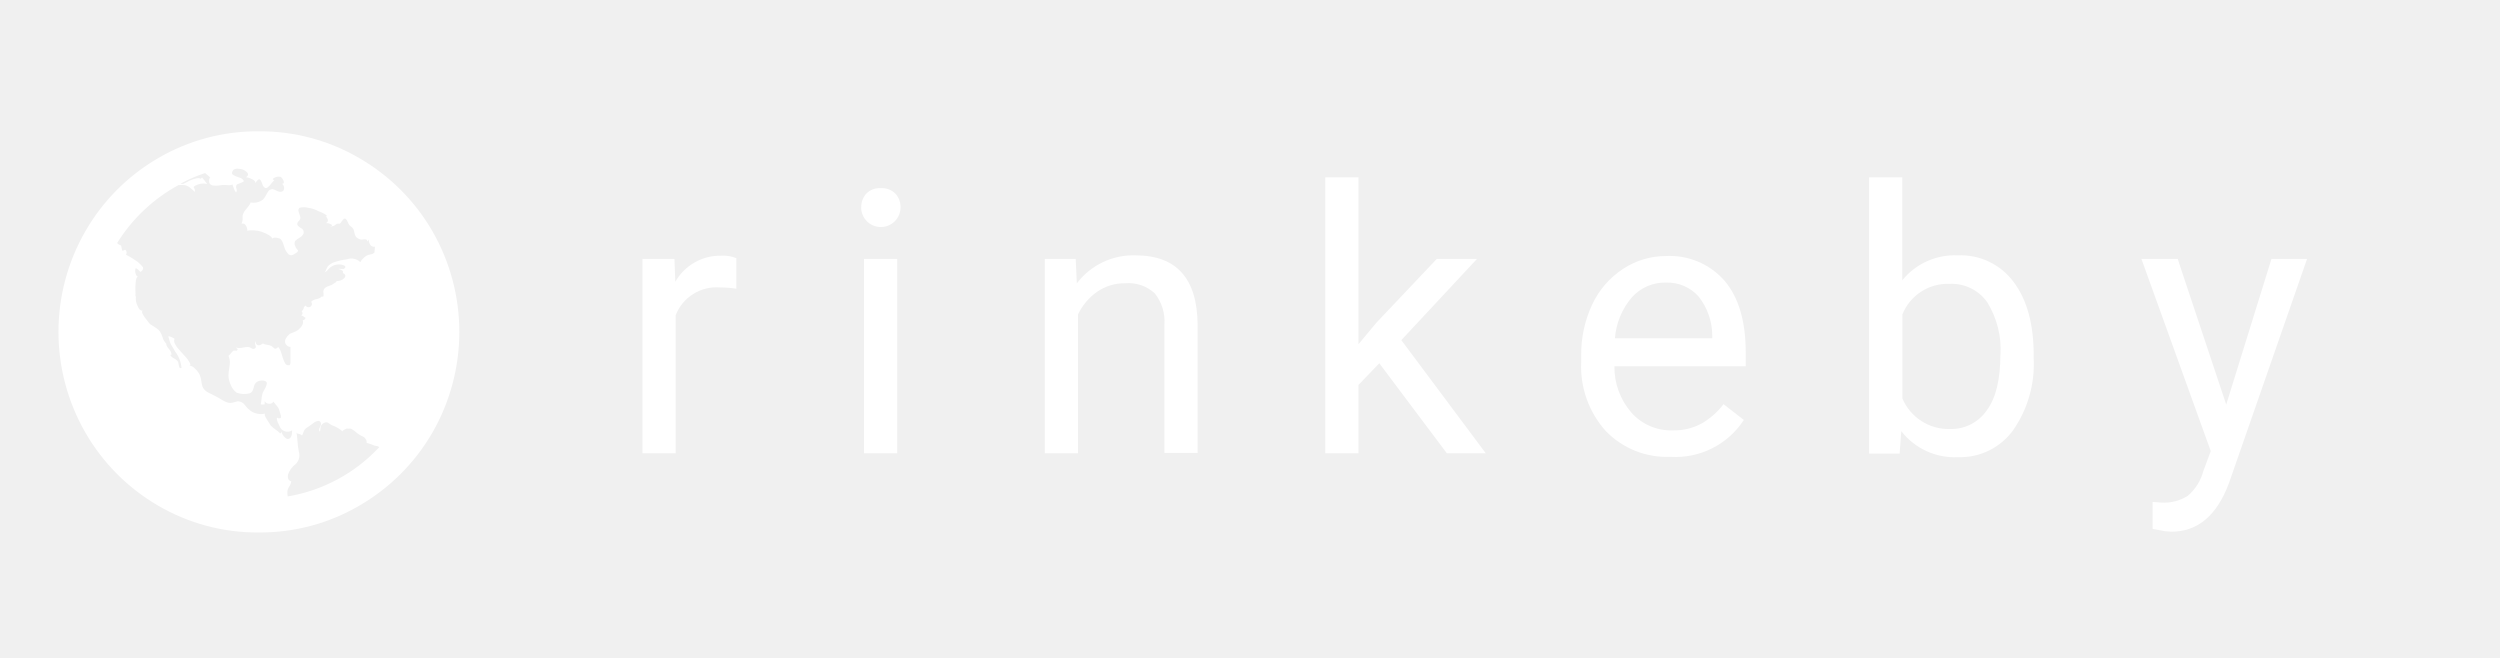
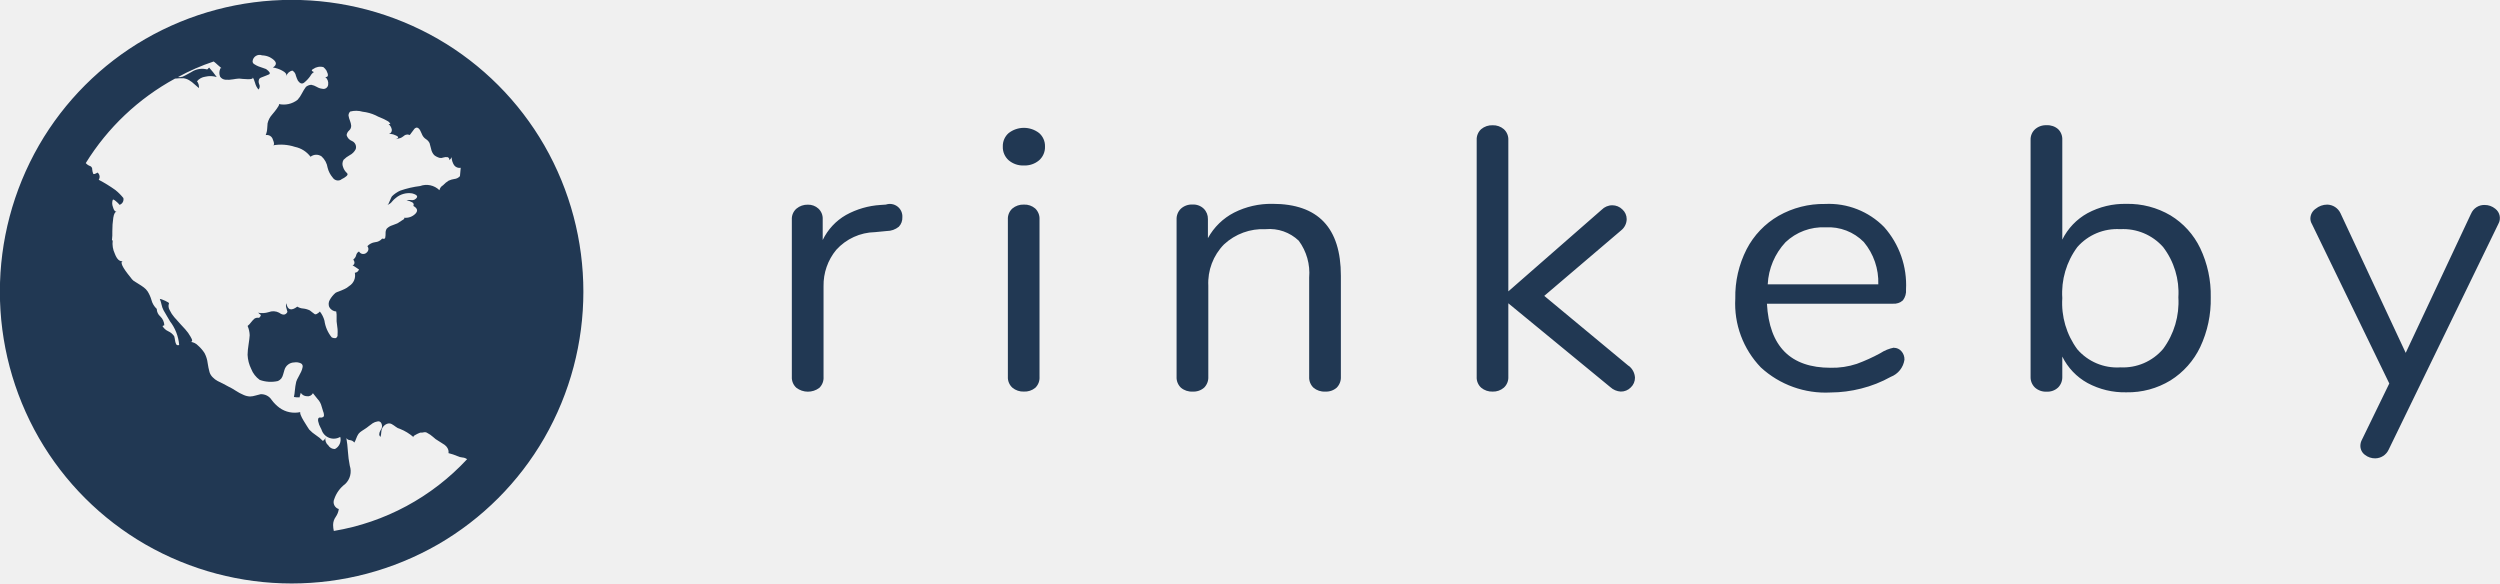
- <svg xmlns="http://www.w3.org/2000/svg" width="292.83" height="77" viewBox="0 0 292.83 77">
+ <svg xmlns="http://www.w3.org/2000/svg" id="_-e-logo_top" data-name="-e-logo_top" width="120" height="28">
  <defs>
-     <style>
-       .a {
-         isolation: isolate;
-       }
- 
-       .b {
-         fill: #fff;
-       }
-     </style>
+     <style>.cls-1{fill:#213853;fill-rule:evenodd}</style>
  </defs>
-   <g class="a">
-     <g class="a">
-       <path class="b" d="M86.25,33.82a11.69,11.69,0,0,0-1.91-.15,5.13,5.13,0,0,0-5.2,3.26V53.09H75.25V30.33H79L79.1,33a6.06,6.06,0,0,1,5.43-3.05,4,4,0,0,1,1.72.29Z" />
-       <path class="b" d="M100.88,24.29a2.32,2.32,0,0,1,.58-1.6,2.17,2.17,0,0,1,1.71-.65,2.21,2.21,0,0,1,1.72.65,2.3,2.3,0,0,1,.59,1.6,2.3,2.3,0,1,1-4.61,0Zm4.21,28.8h-3.89V30.33h3.89Z" />
-       <path class="b" d="M126,30.33l.13,2.86A8.29,8.29,0,0,1,133,29.91q7.22,0,7.28,8.14v15h-3.89V38a5.24,5.24,0,0,0-1.13-3.64,4.51,4.51,0,0,0-3.44-1.18,5.62,5.62,0,0,0-3.32,1,6.85,6.85,0,0,0-2.23,2.65V53.09h-3.89V30.33Z" />
-     </g>
-     <g class="a">
-       <path class="b" d="M161.56,42.55l-2.44,2.54v8h-3.89V20.77h3.89V40.32l2.08-2.5,7.09-7.49H173l-8.86,9.51,9.89,13.25h-4.56Z" />
-     </g>
-     <g class="a">
-       <path class="b" d="M195.64,53.51a9.94,9.94,0,0,1-7.53-3,11.28,11.28,0,0,1-2.9-8.13v-.72a13.66,13.66,0,0,1,1.29-6,10.09,10.09,0,0,1,3.62-4.17,9.1,9.1,0,0,1,5-1.5,8.53,8.53,0,0,1,6.9,2.92q2.46,2.92,2.46,8.37v1.62H189.1a8.09,8.09,0,0,0,2,5.44,6.18,6.18,0,0,0,4.79,2.07,6.78,6.78,0,0,0,3.49-.84,8.78,8.78,0,0,0,2.5-2.23l2.38,1.85A9.56,9.56,0,0,1,195.64,53.51Zm-.48-20.41a5.19,5.19,0,0,0-4,1.71,8.34,8.34,0,0,0-2,4.81h11.4v-.29a7.41,7.41,0,0,0-1.6-4.6A4.89,4.89,0,0,0,195.16,33.1Z" />
-     </g>
-     <g class="a">
-       <path class="b" d="M238.21,42a13.53,13.53,0,0,1-2.4,8.38,7.66,7.66,0,0,1-6.44,3.17,7.93,7.93,0,0,1-6.67-3.05l-.19,2.63h-3.58V20.77h3.89V32.83a7.89,7.89,0,0,1,6.5-2.92A7.71,7.71,0,0,1,235.84,33q2.37,3.13,2.37,8.58Zm-3.89-.44a10.51,10.51,0,0,0-1.54-6.14,5.08,5.08,0,0,0-4.42-2.17,5.71,5.71,0,0,0-5.53,3.58v9.84a5.87,5.87,0,0,0,5.57,3.58A5.05,5.05,0,0,0,232.76,48Q234.31,45.87,234.31,41.52Z" />
-     </g>
-     <g class="a">
-       <path class="b" d="M260.76,47.39l5.3-17.06h4.17L261.08,56.6q-2.12,5.68-6.75,5.68l-.74-.06-1.45-.27V58.79l1.05.08a5.18,5.18,0,0,0,3.08-.8,5.79,5.79,0,0,0,1.82-2.92l.86-2.31-8.12-22.51h4.25Z" />
-     </g>
-   </g>
-   <g class="a">
-     <path class="b" d="M18.51,18.53A23,23,0,0,1,30.3,15.38,23,23,0,0,1,42.1,18.53a23.4,23.4,0,0,1,8.55,8.55,23.65,23.65,0,0,1,0,23.59,23.4,23.4,0,0,1-8.55,8.55A23,23,0,0,1,30.3,62.37a23,23,0,0,1-11.79-3.15A23.39,23.39,0,0,1,10,50.67a23.65,23.65,0,0,1,0-23.59A23.39,23.39,0,0,1,18.51,18.53ZM38.69,31.32a1.75,1.75,0,0,0-.29.29.79.79,0,0,1-.41.29s.09-.05.14-.15.1-.21.15-.34a.93.93,0,0,1,.11-.21,2.23,2.23,0,0,1,.67-.46,7.76,7.76,0,0,1,1.59-.37,1.49,1.49,0,0,1,1.56.34s.06-.17.29-.4a2.1,2.1,0,0,1,.44-.37,1.64,1.64,0,0,1,.46-.14.68.68,0,0,0,.46-.23l.06-.67a.54.54,0,0,1-.54-.21,1.29,1.29,0,0,1-.2-.64s-.06.12-.18.25c0-.14,0-.22-.14-.25a.75.75,0,0,0-.35,0,.48.48,0,0,1-.28,0,1.21,1.21,0,0,1-.46-.23,1,1,0,0,1-.24-.5c-.06-.24-.1-.4-.12-.46a.83.83,0,0,0-.29-.32.81.81,0,0,1-.29-.32l-.08-.17-.09-.2a.65.65,0,0,0-.12-.17.24.24,0,0,0-.17-.08c-.06,0-.13.05-.21.15l-.23.31c-.07.1-.12.15-.14.15a.25.25,0,0,0-.18,0l-.14,0a.53.53,0,0,0-.14.09l-.15.11a.69.69,0,0,1-.26.09l-.26.06q.46-.15,0-.34a1,1,0,0,0-.49-.09.32.32,0,0,0,.23-.37.74.74,0,0,0-.26-.43h.15c0-.08-.11-.17-.26-.26a3.8,3.8,0,0,0-.54-.26,2.57,2.57,0,0,1-.4-.18,3.41,3.41,0,0,0-1-.29,1.9,1.9,0,0,0-1,0,.45.45,0,0,0-.14.32,2.06,2.06,0,0,0,.12.43,1.48,1.48,0,0,1,.11.38.48.48,0,0,1-.17.4.6.6,0,0,0-.2.37q0,.21.43.47a.54.54,0,0,1,.31.66,1.11,1.11,0,0,1-.49.49,2,2,0,0,0-.49.37.64.64,0,0,0,0,.57,1.1,1.1,0,0,0,.32.5.13.13,0,0,1,0,.12.3.3,0,0,1-.11.14l-.17.12-.2.11-.09.06a.5.5,0,0,1-.63-.18,2,2,0,0,1-.41-.8c-.14-.51-.31-.82-.49-.92q-.7-.24-.89,0-.15-.4-1.25-.8a3.61,3.61,0,0,0-1.77-.12q.18,0,0-.46t-.58-.37a1.53,1.53,0,0,0,.12-.54q0-.35,0-.41a1.57,1.57,0,0,1,.37-.7l.21-.26a3.51,3.51,0,0,0,.29-.41c.07-.12.08-.18,0-.18a1.8,1.8,0,0,0,1.53-.34,2.35,2.35,0,0,0,.35-.52,3.75,3.75,0,0,1,.32-.52.74.74,0,0,1,.43-.17,1.39,1.39,0,0,1,.44.17,1.07,1.07,0,0,0,.44.15q.43,0,.47-.34a.66.66,0,0,0-.23-.61q.37,0,.09-.52a1.18,1.18,0,0,0-.24-.28,1,1,0,0,0-.83.15c-.16.08-.14.16.06.24t-.29.32a2.6,2.6,0,0,1-.5.54q-.25.18-.49-.15a2.42,2.42,0,0,1-.17-.41q-.14-.38-.29-.41t-.49.46q.09-.24-.34-.46a2.21,2.21,0,0,0-.73-.25q.58-.37-.25-.83a1.52,1.52,0,0,0-.63-.15.83.83,0,0,0-.6.12.82.82,0,0,0-.17.35.26.26,0,0,0,.15.25,1.87,1.87,0,0,0,.32.17l.35.12.26.09q.43.31.24.43l-.26.11-.35.14a.35.35,0,0,0-.18.12.5.5,0,0,0,0,.43q.09.31-.06.43a1.33,1.33,0,0,1-.28-.54,2,2,0,0,0-.21-.5q.21.28-.76.18l-.31,0a3.82,3.82,0,0,0-.49.06,2.26,2.26,0,0,1-.63,0,.57.57,0,0,1-.41-.24.79.79,0,0,1,0-.61c0-.08.06-.1.12-.06a4.39,4.39,0,0,1-.34-.29,3.08,3.08,0,0,0-.31-.26,17.32,17.32,0,0,0-2.88,1.25.75.75,0,0,0,.37,0,3.53,3.53,0,0,0,.4-.2l.31-.17q1-.43,1.29-.21l.15-.15a8.11,8.11,0,0,1,.61.77,1.74,1.74,0,0,0-.92,0q-.61.18-.67.37a.75.75,0,0,1,.15.55l-.35-.31a2.46,2.46,0,0,0-.44-.34,1.23,1.23,0,0,0-.46-.15,4.93,4.93,0,0,0-.67,0,19.31,19.31,0,0,0-7.19,6.79.8.8,0,0,0,.37.25q.12,0,.15.28a1.16,1.16,0,0,0,.08.34q0,.09.35-.09a.43.43,0,0,1,.09.58,11.26,11.26,0,0,1,1.35.83,4.27,4.27,0,0,1,.64.64q.09.34-.31.55a1.63,1.63,0,0,0-.28-.28c-.16-.14-.26-.18-.28-.12a.82.82,0,0,0,0,.57c.07.28.18.4.32.38-.14,0-.24.16-.29.49A7,7,0,0,0,15.86,34a4.6,4.6,0,0,1,0,.72l.06,0a1.9,1.9,0,0,0,.17,1.06q.26.69.66.6-.4.09.61,1.32a1.16,1.16,0,0,0,.24.28l.37.23q.28.17.46.31a1.32,1.32,0,0,1,.31.32,2.72,2.72,0,0,1,.31.69,1.49,1.49,0,0,0,.43.72q-.06.18.29.61a1.06,1.06,0,0,1,.32.7l-.08,0-.08,0a1,1,0,0,0,.47.43,1.16,1.16,0,0,1,.47.4,2,2,0,0,1,.06.31,1.1,1.1,0,0,0,.09.34c0,.08.12.1.24.06a3.6,3.6,0,0,0-.73-1.9q-.46-.76-.52-.89a1.77,1.77,0,0,1-.17-.47,2.39,2.39,0,0,0-.14-.44.6.6,0,0,1,.18,0l.26.11.23.12c.06,0,.08.07.06.09a.64.64,0,0,0,.06.54,2.44,2.44,0,0,0,.37.57l.52.58.37.4a3.17,3.17,0,0,1,.43.6q.24.41,0,.41a1,1,0,0,1,.61.31,2.77,2.77,0,0,1,.52.61,2.29,2.29,0,0,1,.25.79,5.82,5.82,0,0,0,.15.73,1,1,0,0,0,.26.41,1.52,1.52,0,0,0,.38.29l.49.24.4.21a4.6,4.6,0,0,1,.57.32,4,4,0,0,0,.66.35,1.4,1.4,0,0,0,.49.12,1.62,1.62,0,0,0,.44-.08l.41-.11a1,1,0,0,1,.89.46,3,3,0,0,0,.64.64,2.1,2.1,0,0,0,1.68.34s0,.1,0,.23a3,3,0,0,0,.25.47l.28.44.17.26a2.92,2.92,0,0,0,.55.46,2.92,2.92,0,0,1,.55.46.45.45,0,0,0,.21-.28q-.09.24.21.61t.55.31q.43-.09.43-1a1,1,0,0,1-1.5-.55.62.62,0,0,0-.08-.17,1.82,1.82,0,0,1-.2-.52.43.43,0,0,1,0-.23A.14.14,0,0,1,32.6,49c.18,0,.29,0,.31-.11a.77.77,0,0,0-.06-.38c-.06-.18-.1-.32-.12-.4a1.33,1.33,0,0,0-.34-.61q-.31-.37-.37-.46a.47.47,0,0,1-.49.25A.6.6,0,0,1,31,47a.87.87,0,0,1,0,.17.72.72,0,0,0,0,.2,1.74,1.74,0,0,1-.46,0,3.89,3.89,0,0,0,.08-.54,5.13,5.13,0,0,1,.11-.69,1.66,1.66,0,0,1,.17-.37q.14-.24.23-.44a1.49,1.49,0,0,0,.12-.38.27.27,0,0,0-.14-.29.89.89,0,0,0-.54-.08.85.85,0,0,0-.8.61c0,.06-.05.17-.09.32a1,1,0,0,1-.15.35.77.77,0,0,1-.28.21A2.58,2.58,0,0,1,27.73,46a1.93,1.93,0,0,1-.69-.89A2.8,2.8,0,0,1,26.76,44a5.72,5.72,0,0,1,.08-.81q.08-.51.09-.76a2,2,0,0,0-.17-.75,1.55,1.55,0,0,0,.28-.29,1.85,1.85,0,0,1,.31-.32l.14,0a.3.3,0,0,1,.14,0,.13.13,0,0,0,.12,0,.4.4,0,0,0,.09-.18l-.12-.09c-.06-.06-.1-.09-.12-.09a1.76,1.76,0,0,0,.87,0c.44-.09.72-.08.84,0q.46.34.67-.06a2.52,2.52,0,0,0-.08-.29.64.64,0,0,1,0-.41q.15.83.89.28a1,1,0,0,0,.47.15,1.62,1.62,0,0,1,.54.15l.21.17.17.14s.08,0,.15,0a.93.93,0,0,0,.26-.2,2,2,0,0,1,.37.73q.34,1.22.58,1.35a.56.56,0,0,0,.34.06c.08,0,.13-.12.14-.29a3,3,0,0,0,0-.43c0-.11,0-.24,0-.38l0-.25v-.55l0-.24a.69.69,0,0,1-.57-.37.65.65,0,0,1,0-.57,2.06,2.06,0,0,1,.46-.57,1,1,0,0,1,.24-.11l.47-.2a1.38,1.38,0,0,0,.38-.24q.64-.58.46-1.07.21,0,.34-.28a.44.44,0,0,1-.15-.09l-.23-.15-.14-.06q.28-.15.06-.49a.57.57,0,0,0,.23-.34.44.44,0,0,1,.23-.31.39.39,0,0,0,.64.06.35.35,0,0,0,0-.49,1,1,0,0,1,.63-.32q.47-.11.57-.29c.14,0,.22,0,.25-.06a1.66,1.66,0,0,0,0-.37A.61.61,0,0,1,38,33.8a1,1,0,0,1,.46-.28l.4-.15.52-.34c.06-.08.06-.12,0-.12a1.11,1.11,0,0,0,.95-.34q.31-.34-.18-.61a.2.2,0,0,0-.09-.29,1.61,1.61,0,0,0-.46-.17,1.13,1.13,0,0,1,.35,0c.17,0,.28,0,.32,0q.46-.31-.21-.49A1.66,1.66,0,0,0,38.69,31.32Zm-5,26.83a18.94,18.94,0,0,0,10.74-5.78.73.73,0,0,0-.38-.14,1.11,1.11,0,0,1-.38-.11,4.86,4.86,0,0,0-.73-.25.6.6,0,0,0-.08-.4.83.83,0,0,0-.24-.28L42.24,51l-.34-.21-.21-.18-.21-.17-.23-.14A.36.36,0,0,0,41,50.2a1.06,1.06,0,0,1-.31,0l-.09,0-.17.08-.17.09a.32.32,0,0,0-.12.09s0,.06,0,.08a3.8,3.8,0,0,0-1.1-.67.85.85,0,0,1-.34-.17,2.88,2.88,0,0,0-.32-.21.45.45,0,0,0-.31,0,.7.7,0,0,0-.35.21.73.73,0,0,0-.18.46,2.36,2.36,0,0,1-.06.4q-.21-.15,0-.54t.06-.57a.26.26,0,0,0-.32-.14,1,1,0,0,0-.37.14l-.35.26-.28.2-.26.17a1,1,0,0,0-.26.23,1.49,1.49,0,0,0-.18.37,1.86,1.86,0,0,1-.15.34q-.06-.12-.35-.2c-.19,0-.29-.11-.29-.17q.06.31.12,1.07A8.47,8.47,0,0,0,35,52.89a1.41,1.41,0,0,1-.37,1.47,2.52,2.52,0,0,0-.89,1.22q-.12.67.37.8a1.42,1.42,0,0,1-.24.63,1.13,1.13,0,0,0-.21.66A2.61,2.61,0,0,0,33.7,58.15Z" />
-   </g>
+   <path id="Forma_1" data-name="Forma 1" class="cls-1" d="M111.124 23.972a13.941 13.941 0 0 0-5.095-5.1 14.092 14.092 0 0 0-14.057 0 13.939 13.939 0 0 0-5.1 5.1 14.092 14.092 0 0 0 0 14.057 13.946 13.946 0 0 0 5.1 5.1 14.094 14.094 0 0 0 14.057 0 13.94 13.94 0 0 0 5.095-5.1 14.091 14.091 0 0 0 0-14.057zm-10.373 14.4a.386.386 0 0 1-.127-.372.267.267 0 0 1-.128.164 1.738 1.738 0 0 0-.328-.273 1.733 1.733 0 0 1-.328-.274q-.037-.054-.1-.155c-.043-.067-.1-.155-.164-.264a1.865 1.865 0 0 1-.145-.283c-.03-.079-.033-.125-.009-.136a1.247 1.247 0 0 1-1-.2 1.8 1.8 0 0 1-.383-.383.594.594 0 0 0-.529-.274 2.709 2.709 0 0 0-.246.064.961.961 0 0 1-.264.045.837.837 0 0 1-.3-.071 2.368 2.368 0 0 1-.392-.21 2.6 2.6 0 0 0-.337-.191l-.237-.128-.292-.145a.9.9 0 0 1-.228-.173.575.575 0 0 1-.155-.246 3.5 3.5 0 0 1-.091-.437 1.368 1.368 0 0 0-.146-.474 1.644 1.644 0 0 0-.31-.364.574.574 0 0 0-.364-.182c.1 0 .1-.082 0-.246a1.865 1.865 0 0 0-.255-.356q-.037-.036-.219-.237c-.121-.134-.225-.249-.31-.347a1.465 1.465 0 0 1-.219-.337.387.387 0 0 1-.037-.319c.012-.012 0-.031-.037-.055a.906.906 0 0 0-.137-.073 4.016 4.016 0 0 0-.155-.064.353.353 0 0 0-.109-.027 1.4 1.4 0 0 1 .082.265 1.048 1.048 0 0 0 .1.283q.037.073.31.529a2.147 2.147 0 0 1 .438 1.131.106.106 0 0 1-.146-.036.66.66 0 0 1-.055-.2 1.159 1.159 0 0 0-.037-.182.684.684 0 0 0-.283-.237.62.62 0 0 1-.283-.255.084.084 0 0 0 .046-.018.089.089 0 0 1 .046-.018.627.627 0 0 0-.191-.419.49.49 0 0 1-.173-.365.89.89 0 0 1-.255-.428 1.611 1.611 0 0 0-.182-.41.781.781 0 0 0-.182-.191q-.109-.082-.273-.182t-.219-.137a.708.708 0 0 1-.146-.164q-.6-.73-.365-.784-.237.055-.392-.356a1.136 1.136 0 0 1-.1-.629l-.036-.018a2.718 2.718 0 0 0 .018-.429 4.22 4.22 0 0 1 .046-.647q.046-.292.173-.292c-.085.012-.149-.064-.191-.228a.488.488 0 0 1-.009-.337c.012-.037.067-.012.164.073a.934.934 0 0 1 .164.164.277.277 0 0 0 .182-.328 2.5 2.5 0 0 0-.383-.383 6.753 6.753 0 0 0-.8-.492.256.256 0 0 0-.055-.346q-.182.11-.21.055a.709.709 0 0 1-.046-.2.167.167 0 0 0-.091-.164.482.482 0 0 1-.219-.146 11.506 11.506 0 0 1 4.283-4.055 2.9 2.9 0 0 1 .4-.018.727.727 0 0 1 .273.091 1.438 1.438 0 0 1 .264.2q.137.127.21.182a.446.446 0 0 0-.091-.328.62.62 0 0 1 .4-.219 1.033 1.033 0 0 1 .547.018 4.782 4.782 0 0 0-.365-.456l-.091.091a.936.936 0 0 0-.766.128c-.024.012-.085.046-.182.1a2.154 2.154 0 0 1-.237.119.45.45 0 0 1-.219.018 10.343 10.343 0 0 1 1.714-.748 1.809 1.809 0 0 1 .182.155q.127.119.2.173c-.036-.024-.061-.012-.073.037a.471.471 0 0 0 0 .364.339.339 0 0 0 .246.146 1.357 1.357 0 0 0 .374-.018 2.263 2.263 0 0 1 .292-.037l.182.018q.583.055.456-.11a1.169 1.169 0 0 1 .127.3.809.809 0 0 0 .164.319.223.223 0 0 0 .036-.255.3.3 0 0 1 0-.255.208.208 0 0 1 .109-.073l.21-.082a2.55 2.55 0 0 0 .155-.064q.109-.073-.146-.255a1.221 1.221 0 0 0-.155-.055 2.78 2.78 0 0 1-.21-.073 1.163 1.163 0 0 1-.191-.1.156.156 0 0 1-.091-.146.336.336 0 0 1 .456-.283.9.9 0 0 1 .374.091q.492.274.146.492a1.307 1.307 0 0 1 .438.146q.255.128.2.274a.407.407 0 0 1 .292-.274.345.345 0 0 1 .173.246 1.483 1.483 0 0 0 .1.246c.1.134.194.164.292.091a1.541 1.541 0 0 0 .3-.319.492.492 0 0 1 .173-.191c-.121-.048-.134-.1-.036-.146a.583.583 0 0 1 .492-.091.708.708 0 0 1 .146.164c.109.219.09.322-.055.31a.4.4 0 0 1 .137.365.225.225 0 0 1-.283.2.646.646 0 0 1-.265-.091.814.814 0 0 0-.264-.1.439.439 0 0 0-.255.1 2.292 2.292 0 0 0-.191.31 1.394 1.394 0 0 1-.21.31 1.075 1.075 0 0 1-.912.2c.037 0 .033.037-.009.109a2.1 2.1 0 0 1-.173.246q-.109.137-.127.155a.928.928 0 0 0-.219.419q0 .037-.018.246a.92.92 0 0 1-.073.319.3.3 0 0 1 .346.219q.109.255 0 .274a2.153 2.153 0 0 1 1.058.073 1.245 1.245 0 0 1 .748.474.447.447 0 0 1 .529-.018.922.922 0 0 1 .292.547 1.164 1.164 0 0 0 .246.474.3.3 0 0 0 .374.11l.054-.037c.049-.024.088-.046.119-.064a.876.876 0 0 0 .1-.073.17.17 0 0 0 .063-.082.076.076 0 0 0-.027-.073.656.656 0 0 1-.191-.3.386.386 0 0 1 .027-.338 1.243 1.243 0 0 1 .292-.219.66.66 0 0 0 .292-.292.321.321 0 0 0-.182-.392.423.423 0 0 1-.256-.283.358.358 0 0 1 .119-.219.286.286 0 0 0 .1-.237.863.863 0 0 0-.056-.228 1.19 1.19 0 0 1-.072-.255.268.268 0 0 1 .081-.191 1.131 1.131 0 0 1 .6.009 2.031 2.031 0 0 1 .62.173 1.663 1.663 0 0 0 .237.11 2.2 2.2 0 0 1 .32.155.308.308 0 0 1 .154.155h-.09a.439.439 0 0 1 .155.255.19.19 0 0 1-.137.219.572.572 0 0 1 .292.055q.293.109.018.2a1.19 1.19 0 0 1 .155-.037.418.418 0 0 0 .155-.055.5.5 0 0 0 .091-.064.292.292 0 0 1 .082-.054.549.549 0 0 1 .082-.018.149.149 0 0 1 .109.027.228.228 0 0 0 .082-.091c.042-.061.088-.122.137-.182a.192.192 0 0 1 .129-.087.139.139 0 0 1 .1.045.368.368 0 0 1 .073.1c.018.037.037.076.055.118s.033.076.045.1a.485.485 0 0 0 .173.191.484.484 0 0 1 .173.191c.013.037.037.128.073.274a.612.612 0 0 0 .146.3.717.717 0 0 0 .273.137.288.288 0 0 0 .164-.018.437.437 0 0 1 .21-.018.125.125 0 0 1 .082.146.341.341 0 0 0 .109-.146.778.778 0 0 0 .119.383.324.324 0 0 0 .319.128l-.036.4a.41.41 0 0 1-.274.137 1 1 0 0 0-.274.082 1.268 1.268 0 0 0-.264.219.348.348 0 0 0-.173.237.889.889 0 0 0-.93-.2 4.574 4.574 0 0 0-.948.219 1.33 1.33 0 0 0-.4.273.6.6 0 0 0-.064.128c-.03.073-.06.14-.09.2a.134.134 0 0 1-.083.091.469.469 0 0 0 .247-.173A1.047 1.047 0 0 1 104 26.5a.98.98 0 0 1 .785-.217q.4.11.127.292a.286.286 0 0 1-.191.027.663.663 0 0 0-.21.009.959.959 0 0 1 .274.1.119.119 0 0 1 .055.173q.291.164.109.365a.659.659 0 0 1-.565.2q.054 0 0 .073l-.311.2q-.036.018-.237.091a.623.623 0 0 0-.273.164.366.366 0 0 0-.055.219.983.983 0 0 1-.018.219c-.012.049-.061.061-.146.037a.487.487 0 0 1-.337.173.617.617 0 0 0-.374.191.21.21 0 0 1-.018.292.233.233 0 0 1-.383-.037.265.265 0 0 0-.137.183.339.339 0 0 1-.136.2c.085.134.072.231-.036.292a.246.246 0 0 1 .081.037 1.317 1.317 0 0 1 .137.091.274.274 0 0 0 .091.055.224.224 0 0 1-.2.164.6.6 0 0 1-.273.638.836.836 0 0 1-.228.146 3.059 3.059 0 0 1-.283.118.587.587 0 0 0-.145.064 1.241 1.241 0 0 0-.274.337.389.389 0 0 0-.027.337.411.411 0 0 0 .337.219l.018.146v.328l.018.146c.013.085.022.161.028.228a1.792 1.792 0 0 1 0 .255.164.164 0 0 1-.082.173.33.33 0 0 1-.2-.036 1.613 1.613 0 0 1-.347-.8 1.236 1.236 0 0 0-.219-.438.55.55 0 0 1-.155.118.1.1 0 0 1-.091.009A1.207 1.207 0 0 1 100 32a1.232 1.232 0 0 0-.128-.1.97.97 0 0 0-.319-.091.588.588 0 0 1-.282-.091q-.438.329-.529-.164a.387.387 0 0 0 .009.246 1.431 1.431 0 0 1 .046.173q-.128.237-.4.036a.6.6 0 0 0-.5-.027 1.048 1.048 0 0 1-.52.027.168.168 0 0 1 .073.055.493.493 0 0 1 .073.055.231.231 0 0 1-.055.109.076.076 0 0 1-.073.027.193.193 0 0 0-.082 0 .32.32 0 0 0-.082.027 1.129 1.129 0 0 0-.182.191.9.9 0 0 1-.164.173 1.2 1.2 0 0 1 .1.446q-.009.155-.055.456a3.358 3.358 0 0 0-.046.483 1.677 1.677 0 0 0 .173.675 1.155 1.155 0 0 0 .41.529 1.548 1.548 0 0 0 .875.054.45.45 0 0 0 .164-.127.616.616 0 0 0 .091-.21q.037-.136.055-.191a.5.5 0 0 1 .474-.365.532.532 0 0 1 .319.046.16.16 0 0 1 .082.173.91.91 0 0 1-.072.228 3.824 3.824 0 0 1-.137.264 1.025 1.025 0 0 0-.1.219 3.026 3.026 0 0 0-.064.41 2.241 2.241 0 0 1-.046.319 1.048 1.048 0 0 0 .274.018.431.431 0 0 1 .027-.118.526.526 0 0 0 .027-.1.36.36 0 0 0 .292.164.277.277 0 0 0 .292-.146q.038.055.219.274a.782.782 0 0 1 .2.365q.018.073.072.237a.454.454 0 0 1 .037.228.173.173 0 0 1-.182.063.084.084 0 0 0-.091.055.242.242 0 0 0 0 .137 1.156 1.156 0 0 0 .045.155 1.307 1.307 0 0 0 .073.155.343.343 0 0 1 .046.1.613.613 0 0 0 .893.328.506.506 0 0 1-.255.583.358.358 0 0 1-.326-.186zm.273 4.119a1.412 1.412 0 0 1-.035-.291.668.668 0 0 1 .127-.392.847.847 0 0 0 .146-.374.346.346 0 0 1-.219-.474 1.5 1.5 0 0 1 .528-.729.84.84 0 0 0 .219-.875 5.147 5.147 0 0 1-.091-.693 6.045 6.045 0 0 0-.073-.638.2.2 0 0 0 .174.1.314.314 0 0 1 .209.118 1.086 1.086 0 0 0 .091-.2.942.942 0 0 1 .109-.219.611.611 0 0 1 .156-.137 1.628 1.628 0 0 1 .154-.1 1.442 1.442 0 0 0 .164-.119q.127-.1.21-.155a.6.6 0 0 1 .219-.082.156.156 0 0 1 .191.082.3.3 0 0 1-.036.337q-.127.228 0 .319a1.416 1.416 0 0 0 .036-.238.435.435 0 0 1 .11-.274.41.41 0 0 1 .209-.127.262.262 0 0 1 .182.027 1.619 1.619 0 0 1 .192.128.51.51 0 0 0 .2.1 2.258 2.258 0 0 1 .656.4.033.033 0 0 1 0-.046.2.2 0 0 1 .073-.055c.037-.018.07-.036.1-.055a.477.477 0 0 1 .1-.045l.054-.018a.615.615 0 0 0 .182-.018.208.208 0 0 1 .155.037 1.191 1.191 0 0 1 .137.082c.024.018.067.051.127.1a1.661 1.661 0 0 1 .128.109c.036.024.1.067.2.128s.174.109.228.145a.477.477 0 0 1 .146.163.364.364 0 0 1 .046.238 2.887 2.887 0 0 1 .437.146.658.658 0 0 0 .228.063.435.435 0 0 1 .228.082 11.267 11.267 0 0 1-6.397 3.445z" transform="translate(-85 -17)" />
+   <path id="rinkeby" class="cls-1" d="M127.527 26.82l-.262.018a3.914 3.914 0 0 0-1.66.483 2.762 2.762 0 0 0-1.115 1.2v-1a.654.654 0 0 0-.207-.509.723.723 0 0 0-.506-.188.821.821 0 0 0-.544.188.649.649 0 0 0-.225.527v7.545a.662.662 0 0 0 .216.528.913.913 0 0 0 1.1.009.673.673 0 0 0 .206-.536v-4.349a2.664 2.664 0 0 1 .609-1.743 2.579 2.579 0 0 1 1.861-.85l.563-.054a.918.918 0 0 0 .581-.206.617.617 0 0 0 .169-.456.6.6 0 0 0-.788-.608zm6.62 8.976a.8.8 0 0 0 .544-.179.673.673 0 0 0 .206-.536v-7.546a.679.679 0 0 0-.206-.527.778.778 0 0 0-.544-.188.812.812 0 0 0-.553.188.662.662 0 0 0-.216.527v7.545a.662.662 0 0 0 .216.528.812.812 0 0 0 .553.188zm0-10.853a1.061 1.061 0 0 0 .732-.25.844.844 0 0 0 .281-.662.824.824 0 0 0-.281-.644 1.194 1.194 0 0 0-1.463 0 .821.821 0 0 0-.281.644.84.84 0 0 0 .281.662 1.056 1.056 0 0 0 .731.25zm11.927 1.842a3.922 3.922 0 0 0-1.838.42 3 3 0 0 0-1.256 1.225v-.913a.679.679 0 0 0-.2-.5.724.724 0 0 0-.535-.2.781.781 0 0 0-.562.2.682.682 0 0 0-.207.518v7.545a.676.676 0 0 0 .207.528.8.8 0 0 0 .562.188.772.772 0 0 0 .554-.188.7.7 0 0 0 .2-.528v-4.362a2.645 2.645 0 0 1 .751-1.985 2.744 2.744 0 0 1 2.005-.733 2.032 2.032 0 0 1 1.585.554 2.611 2.611 0 0 1 .5 1.77v4.756a.675.675 0 0 0 .206.528.8.8 0 0 0 .563.188.771.771 0 0 0 .553-.188.7.7 0 0 0 .2-.528v-4.845q0-3.451-3.282-3.451zm17.1 7.778l-4.05-3.361 3.694-3.147a.7.7 0 0 0 .263-.537.621.621 0 0 0-.207-.465.682.682 0 0 0-.487-.2.717.717 0 0 0-.507.215l-4.48 3.918v-7.259a.665.665 0 0 0-.216-.527.786.786 0 0 0-.535-.188.812.812 0 0 0-.553.188.661.661 0 0 0-.215.527v11.354a.661.661 0 0 0 .215.528.812.812 0 0 0 .553.188.786.786 0 0 0 .535-.188.665.665 0 0 0 .216-.528v-3.523l4.894 4.023a.812.812 0 0 0 .506.215.654.654 0 0 0 .479-.2.635.635 0 0 0 .2-.465.77.77 0 0 0-.3-.572zm12.734-.876a1.822 1.822 0 0 0-.656.268 8.4 8.4 0 0 1-1.126.51 3.738 3.738 0 0 1-1.256.188q-2.888 0-3.057-3.075h6.039a.639.639 0 0 0 .487-.161.745.745 0 0 0 .15-.518 4.19 4.19 0 0 0-1.05-3 3.716 3.716 0 0 0-2.832-1.109 4.382 4.382 0 0 0-2.241.572 3.943 3.943 0 0 0-1.528 1.6 4.987 4.987 0 0 0-.544 2.369 4.407 4.407 0 0 0 1.229 3.308 4.585 4.585 0 0 0 3.347 1.2 6.02 6.02 0 0 0 1.463-.188 5.826 5.826 0 0 0 1.425-.563 1.039 1.039 0 0 0 .656-.822.579.579 0 0 0-.15-.411.471.471 0 0 0-.356-.161zm-3.282-5.775a2.386 2.386 0 0 1 1.838.706 3.009 3.009 0 0 1 .694 2.029h-5.307a3.19 3.19 0 0 1 .853-2.02 2.611 2.611 0 0 1 1.922-.715zm14.44-1.126a3.752 3.752 0 0 0-1.866.447 2.927 2.927 0 0 0-1.21 1.269v-4.793a.668.668 0 0 0-.2-.51.77.77 0 0 0-.553-.188.779.779 0 0 0-.562.2.661.661 0 0 0-.207.5v11.37a.682.682 0 0 0 .207.519.779.779 0 0 0 .562.2.748.748 0 0 0 .553-.2.7.7 0 0 0 .2-.519v-.966a2.922 2.922 0 0 0 1.21 1.269 3.749 3.749 0 0 0 1.866.447 3.925 3.925 0 0 0 2.119-.572 3.835 3.835 0 0 0 1.425-1.6 5.332 5.332 0 0 0 .506-2.387 5.234 5.234 0 0 0-.506-2.36 3.731 3.731 0 0 0-1.425-1.573 4.025 4.025 0 0 0-2.119-.554zm-.3 7.849a2.522 2.522 0 0 1-2.054-.867 3.743 3.743 0 0 1-.722-2.459 3.706 3.706 0 0 1 .722-2.45 2.535 2.535 0 0 1 2.056-.859 2.561 2.561 0 0 1 2.062.858 3.61 3.61 0 0 1 .732 2.414 3.78 3.78 0 0 1-.732 2.476 2.525 2.525 0 0 1-2.062.885zm16.839-7.367l-3.131 6.669-3.132-6.705a.72.72 0 0 0-.638-.411.883.883 0 0 0-.553.2.577.577 0 0 0-.253.465.512.512 0 0 0 .075.268l3.713 7.653-1.313 2.7a.611.611 0 0 0-.075.286.533.533 0 0 0 .216.438.784.784 0 0 0 .5.17.719.719 0 0 0 .638-.411l5.268-10.84a.566.566 0 0 0-.15-.733.794.794 0 0 0-.506-.179.687.687 0 0 0-.657.429z" transform="translate(-85 -17)" />
</svg>
